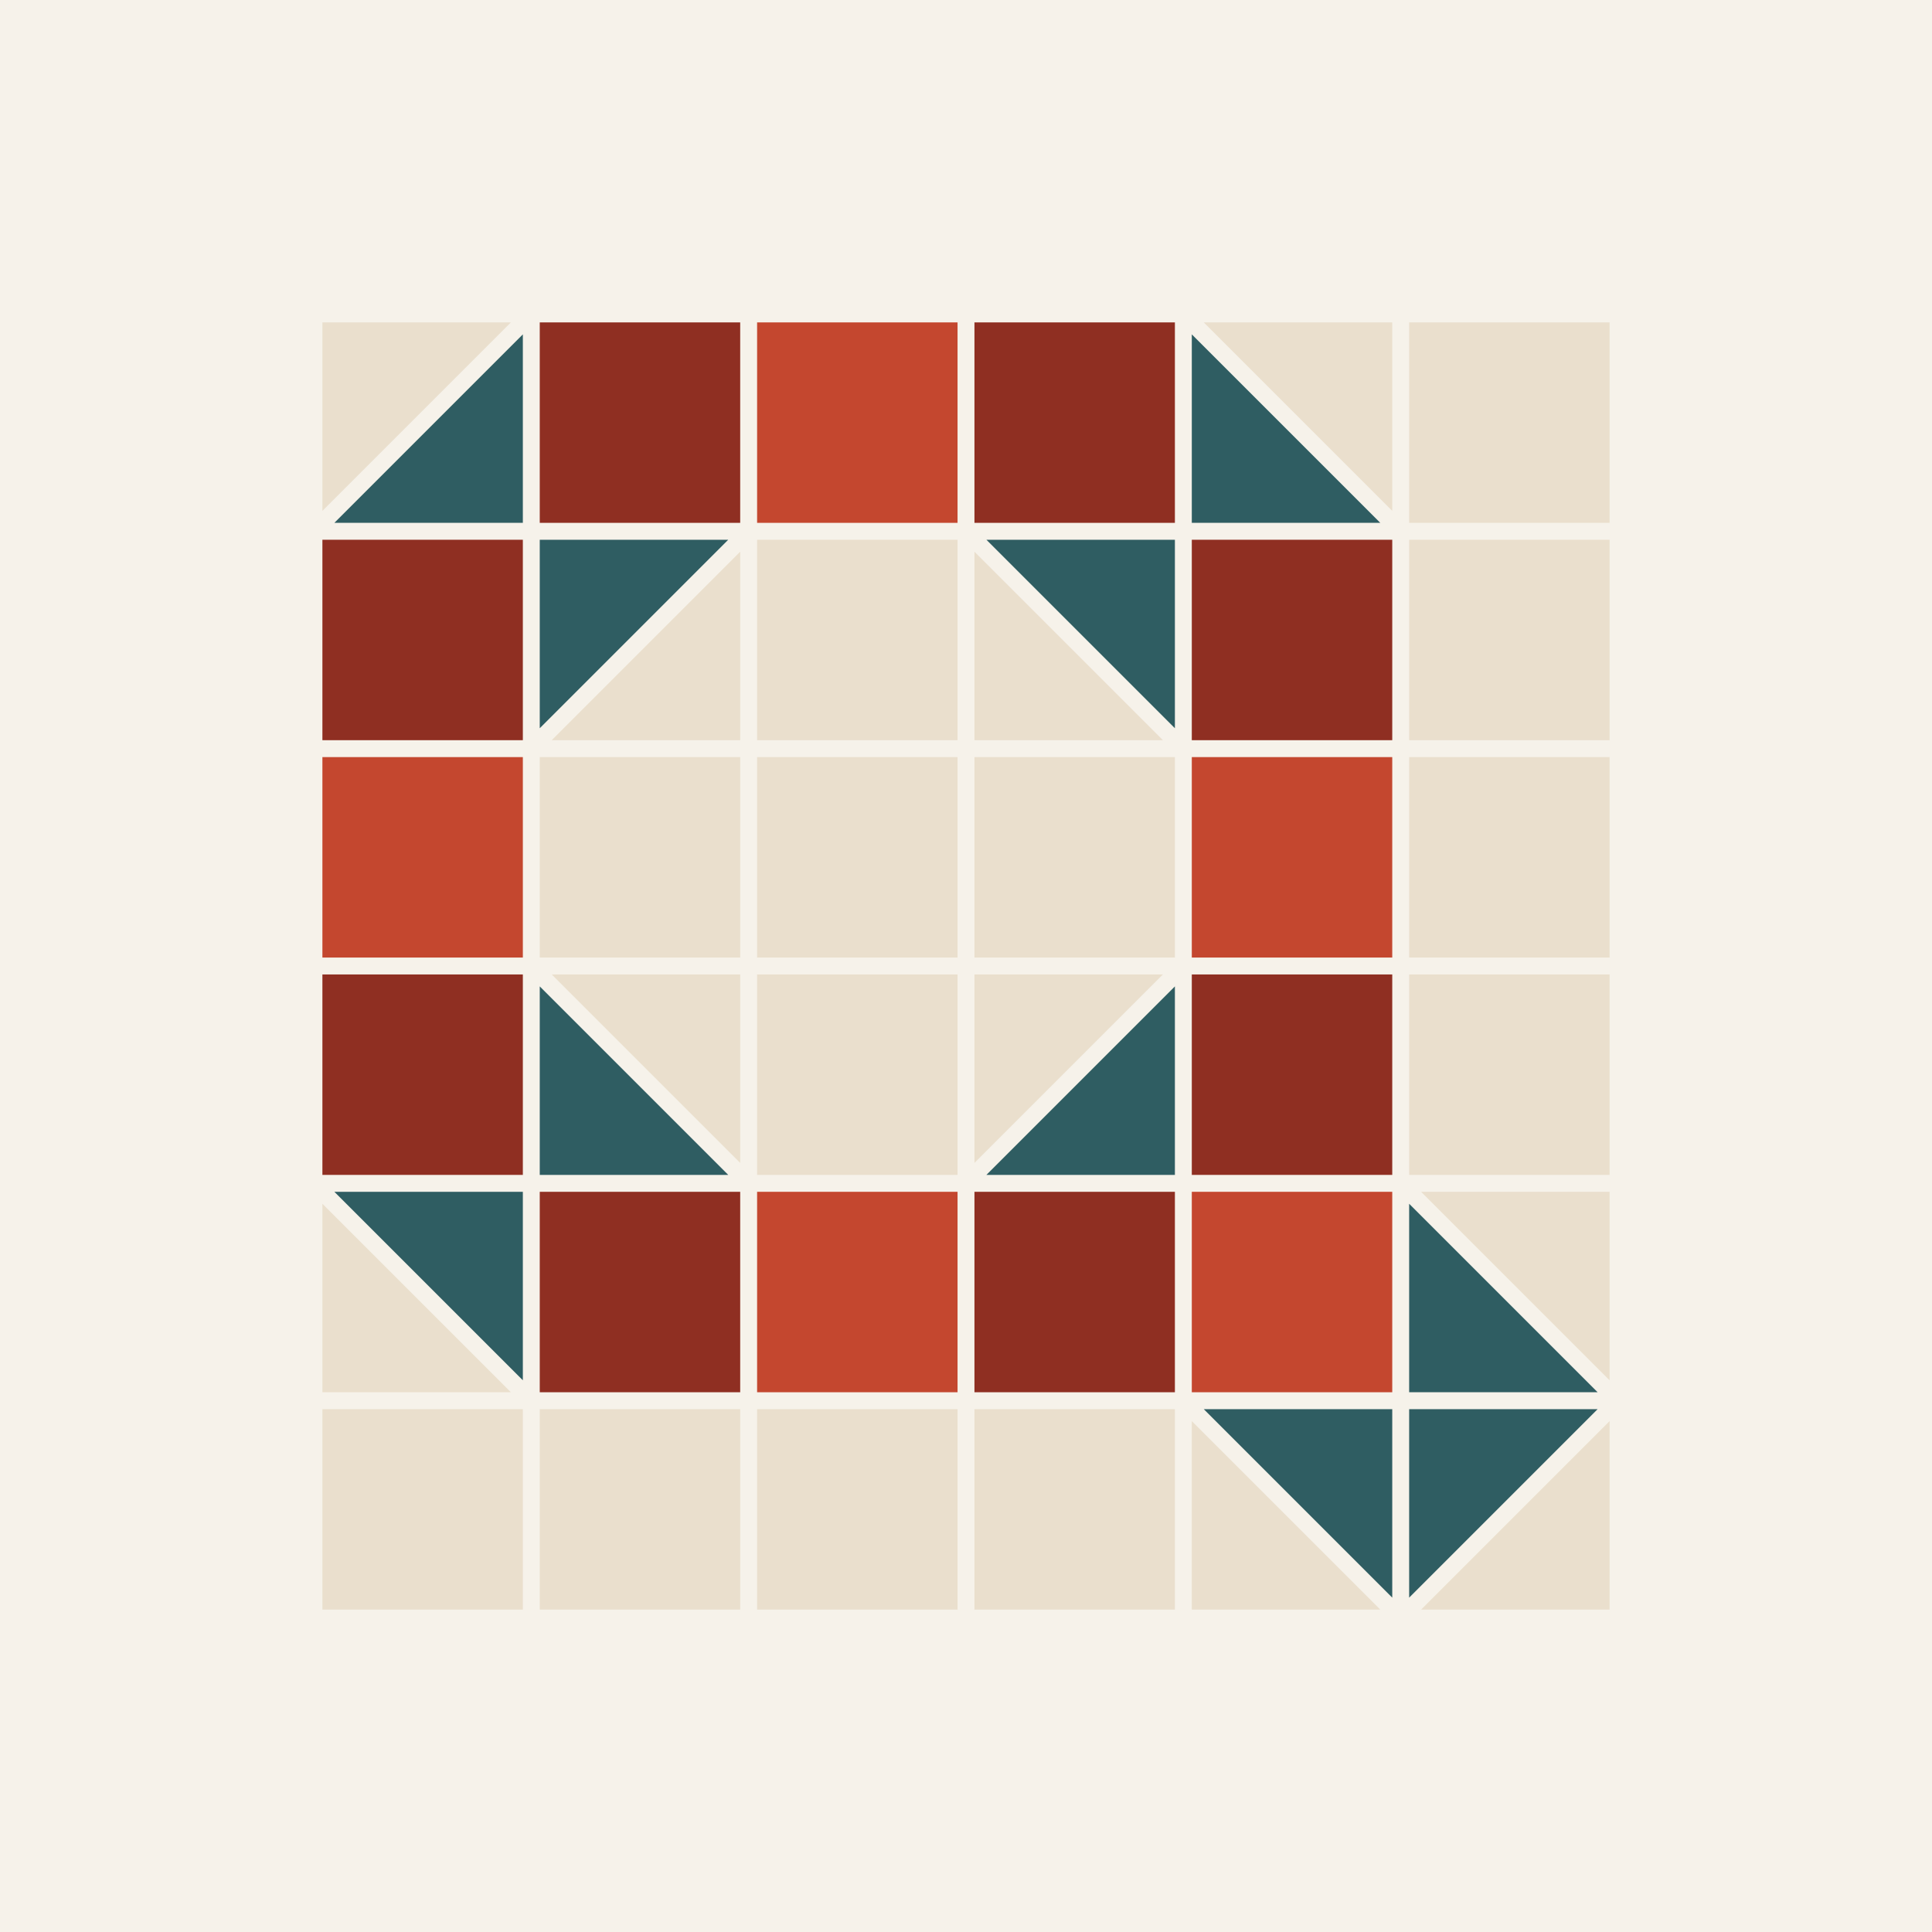
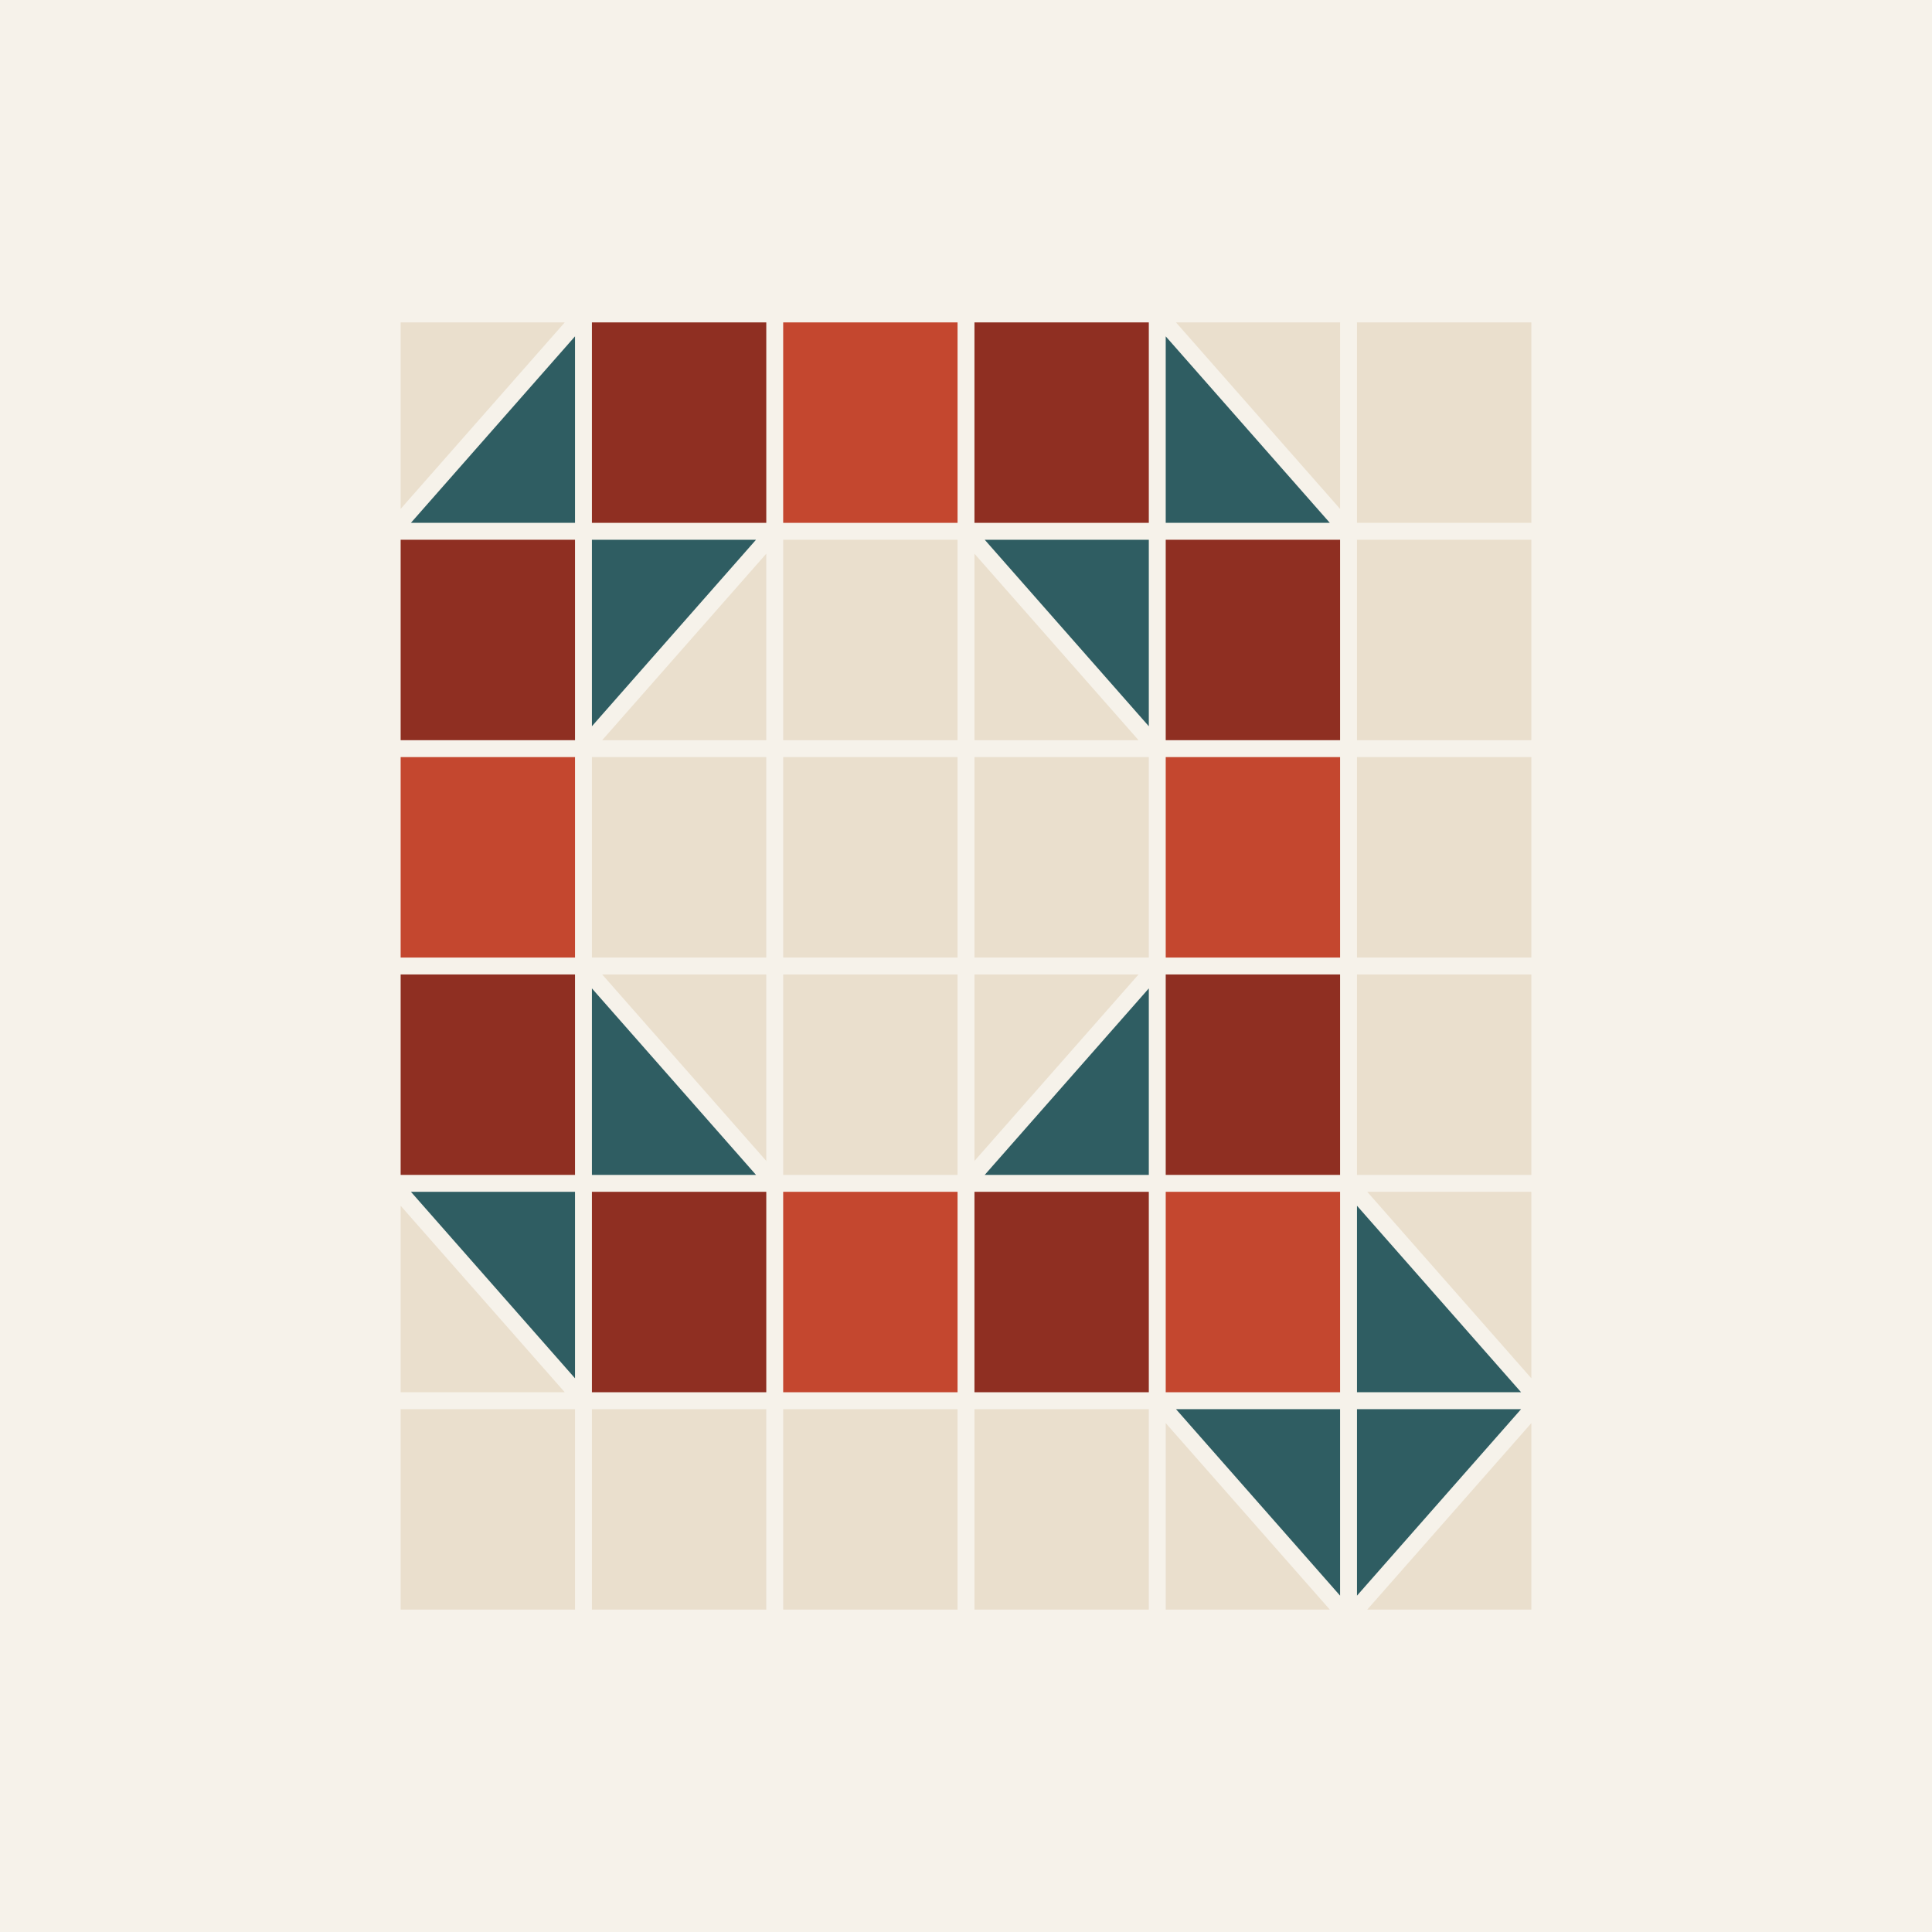
<svg xmlns="http://www.w3.org/2000/svg" viewBox="0 0 256 256" width="256" height="256">
  <rect width="256" height="256" fill="#F6F2EA" />
  <g transform="translate(25.6 25.6) scale(0.8)">
-     <path fill="#EADFCD" d="M21.4 21.4 L52.62 21.4 L21.4 52.62Z M167.38 21.4 L198.6 21.4 L198.6 52.62Z M201.4 21.4 L234.6 21.4 L234.6 54.6 L201.4 54.6Z M90.6 59.38 L90.6 90.6 L59.38 90.6Z M93.4 57.4 L126.6 57.4 L126.6 90.6 L93.4 90.6Z M129.4 59.38 L160.62 90.6 L129.4 90.6Z M201.4 57.4 L234.6 57.4 L234.6 90.6 L201.4 90.6Z M57.4 93.4 L90.6 93.4 L90.6 126.6 L57.4 126.6Z M93.4 93.4 L126.6 93.4 L126.6 126.6 L93.4 126.6Z M129.4 93.4 L162.6 93.4 L162.6 126.6 L129.4 126.6Z M201.4 93.4 L234.6 93.4 L234.6 126.6 L201.4 126.6Z M59.38 129.4 L90.6 129.4 L90.6 160.62Z M93.4 129.4 L126.6 129.4 L126.6 162.6 L93.4 162.6Z M129.4 129.4 L160.62 129.4 L129.4 160.62Z M201.4 129.4 L234.6 129.4 L234.6 162.6 L201.4 162.6Z M21.4 167.38 L52.62 198.6 L21.4 198.6Z M203.38 165.4 L234.6 165.4 L234.6 196.62Z M21.4 201.4 L54.6 201.4 L54.6 234.6 L21.4 234.6Z M57.4 201.4 L90.6 201.4 L90.6 234.6 L57.4 234.6Z M93.4 201.4 L126.6 201.4 L126.6 234.6 L93.4 234.6Z M129.4 201.4 L162.6 201.4 L162.6 234.6 L129.4 234.6Z M165.4 203.38 L196.62 234.6 L165.4 234.6Z M234.6 203.38 L234.6 234.6 L203.38 234.6Z" />
-     <path fill="#2F5D62" d="M54.6 23.38 L54.6 54.6 L23.38 54.6Z M165.4 23.38 L196.62 54.6 L165.4 54.6Z M57.4 57.4 L88.62 57.4 L57.4 88.62Z M131.38 57.4 L162.6 57.4 L162.6 88.62Z M57.4 131.38 L88.62 162.6 L57.4 162.6Z M162.6 131.38 L162.6 162.6 L131.38 162.6Z M23.38 165.4 L54.6 165.4 L54.6 196.62Z M201.4 167.38 L232.62 198.6 L201.4 198.6Z M167.38 201.4 L198.6 201.4 L198.6 232.62Z M201.4 201.4 L232.62 201.4 L201.4 232.62Z" />
-     <path fill="#8F2F22" d="M57.4 21.4 L90.6 21.4 L90.6 54.6 L57.4 54.6Z M129.4 21.4 L162.6 21.4 L162.6 54.6 L129.4 54.6Z M21.4 57.4 L54.6 57.4 L54.6 90.6 L21.4 90.6Z M165.4 57.4 L198.6 57.4 L198.6 90.6 L165.4 90.6Z M21.4 129.4 L54.6 129.4 L54.6 162.6 L21.4 162.6Z M165.4 129.4 L198.6 129.4 L198.6 162.6 L165.4 162.6Z M57.4 165.4 L90.6 165.4 L90.6 198.6 L57.4 198.6Z M129.4 165.4 L162.6 165.4 L162.6 198.6 L129.4 198.6Z" />
-     <path fill="#C4472F" d="M93.4 21.4 L126.6 21.4 L126.6 54.6 L93.4 54.6Z M21.4 93.4 L54.6 93.4 L54.6 126.6 L21.4 126.6Z M165.4 93.4 L198.6 93.4 L198.6 126.6 L165.4 126.6Z M93.4 165.4 L126.6 165.4 L126.6 198.6 L93.4 198.6Z M165.4 165.4 L198.6 165.4 L198.6 198.6 L165.4 198.6Z" />
+     <path fill="#EADFCD" d="M34.36 21.4 L61.54 21.4 L34.36 52.29Z M162.78 21.4 L189.96 21.4 L189.96 52.29Z M192.76 21.4 L221.64 21.4 L221.64 54.6 L192.76 54.6Z M94.92 59.71 L94.92 90.6 L67.74 90.6Z M97.72 57.4 L126.6 57.4 L126.6 90.6 L97.72 90.6Z M129.4 59.71 L156.58 90.6 L129.4 90.6Z M192.76 57.4 L221.64 57.4 L221.64 90.6 L192.76 90.6Z M66.04 93.4 L94.92 93.4 L94.92 126.6 L66.04 126.6Z M97.72 93.4 L126.6 93.4 L126.6 126.6 L97.72 126.6Z M129.4 93.4 L158.28 93.4 L158.28 126.6 L129.4 126.6Z M192.76 93.4 L221.64 93.4 L221.64 126.6 L192.76 126.6Z M67.74 129.4 L94.92 129.4 L94.92 160.29Z M97.72 129.4 L126.6 129.4 L126.6 162.6 L97.72 162.6Z M129.4 129.4 L156.58 129.4 L129.4 160.29Z M192.76 129.4 L221.64 129.4 L221.64 162.6 L192.76 162.6Z M34.36 167.71 L61.54 198.6 L34.36 198.6Z M194.46 165.4 L221.64 165.4 L221.64 196.29Z M34.36 201.4 L63.24 201.4 L63.24 234.6 L34.36 234.6Z M66.04 201.4 L94.92 201.4 L94.92 234.6 L66.04 234.6Z M97.72 201.4 L126.6 201.4 L126.6 234.6 L97.72 234.6Z M129.4 201.4 L158.28 201.4 L158.28 234.6 L129.4 234.6Z M161.08 203.71 L188.26 234.6 L161.08 234.6Z M221.64 203.71 L221.64 234.6 L194.46 234.6Z" />
+     <path fill="#2F5D62" d="M63.24 23.71 L63.24 54.6 L36.06 54.6Z M161.08 23.71 L188.26 54.6 L161.08 54.6Z M66.04 57.4 L93.22 57.4 L66.04 88.29Z M131.1 57.4 L158.28 57.4 L158.28 88.29Z M66.04 131.71 L93.22 162.6 L66.04 162.6Z M158.28 131.71 L158.28 162.6 L131.1 162.6Z M36.06 165.4 L63.24 165.4 L63.24 196.29Z M192.76 167.71 L219.94 198.6 L192.76 198.6Z M162.78 201.4 L189.96 201.4 L189.96 232.29Z M192.76 201.4 L219.94 201.4 L192.76 232.29Z" />
+     <path fill="#8F2F22" d="M66.04 21.4 L94.92 21.4 L94.92 54.6 L66.04 54.6Z M129.4 21.4 L158.28 21.4 L158.28 54.6 L129.4 54.6Z M34.36 57.4 L63.24 57.4 L63.24 90.6 L34.36 90.6Z M161.08 57.4 L189.96 57.4 L189.96 90.6 L161.08 90.6Z M34.36 129.4 L63.24 129.4 L63.24 162.6 L34.36 162.6Z M161.08 129.4 L189.96 129.4 L189.96 162.6 L161.08 162.6Z M66.04 165.4 L94.92 165.4 L94.92 198.6 L66.04 198.6Z M129.4 165.4 L158.28 165.4 L158.28 198.6 L129.4 198.6Z" />
+     <path fill="#C4472F" d="M97.72 21.4 L126.6 21.4 L126.6 54.6 L97.72 54.6Z M34.36 93.4 L63.24 93.4 L63.24 126.6 L34.36 126.6Z M161.08 93.4 L189.96 93.4 L189.96 126.6 L161.08 126.6Z M97.72 165.4 L126.6 165.4 L126.6 198.6 L97.72 198.6Z M161.08 165.4 L189.96 165.4 L189.96 198.6 L161.08 198.6Z" />
  </g>
</svg>
